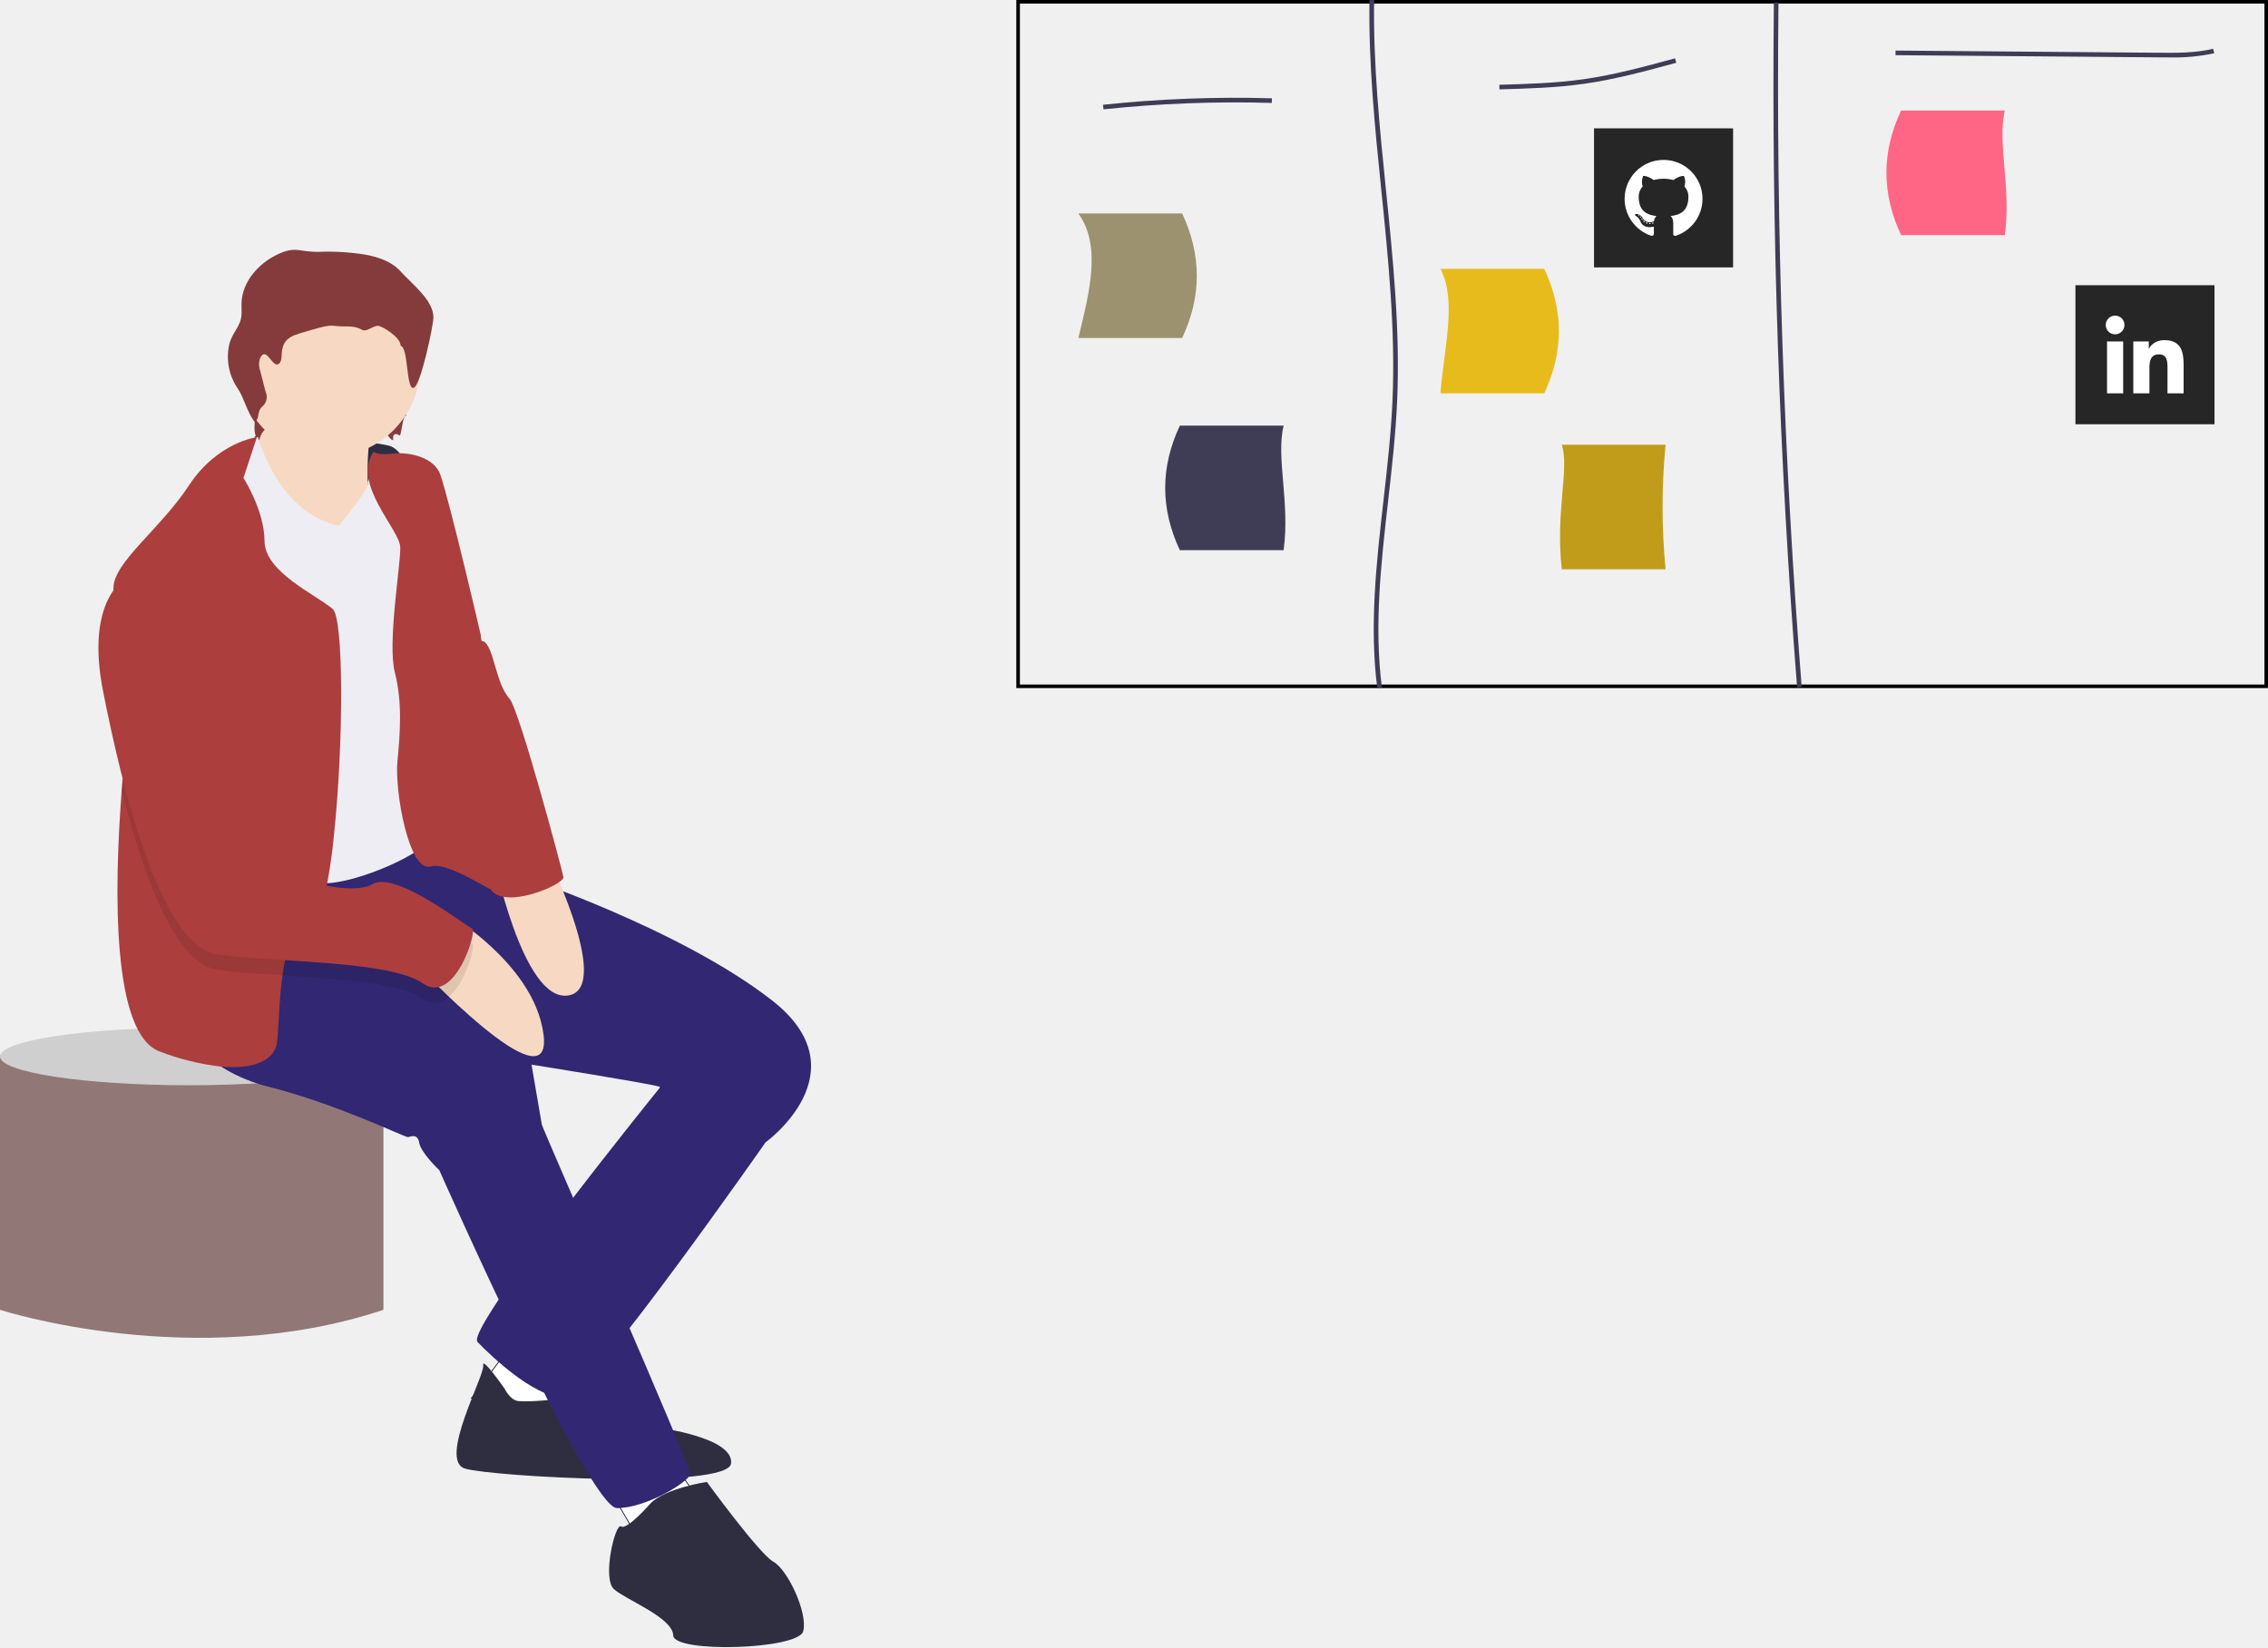
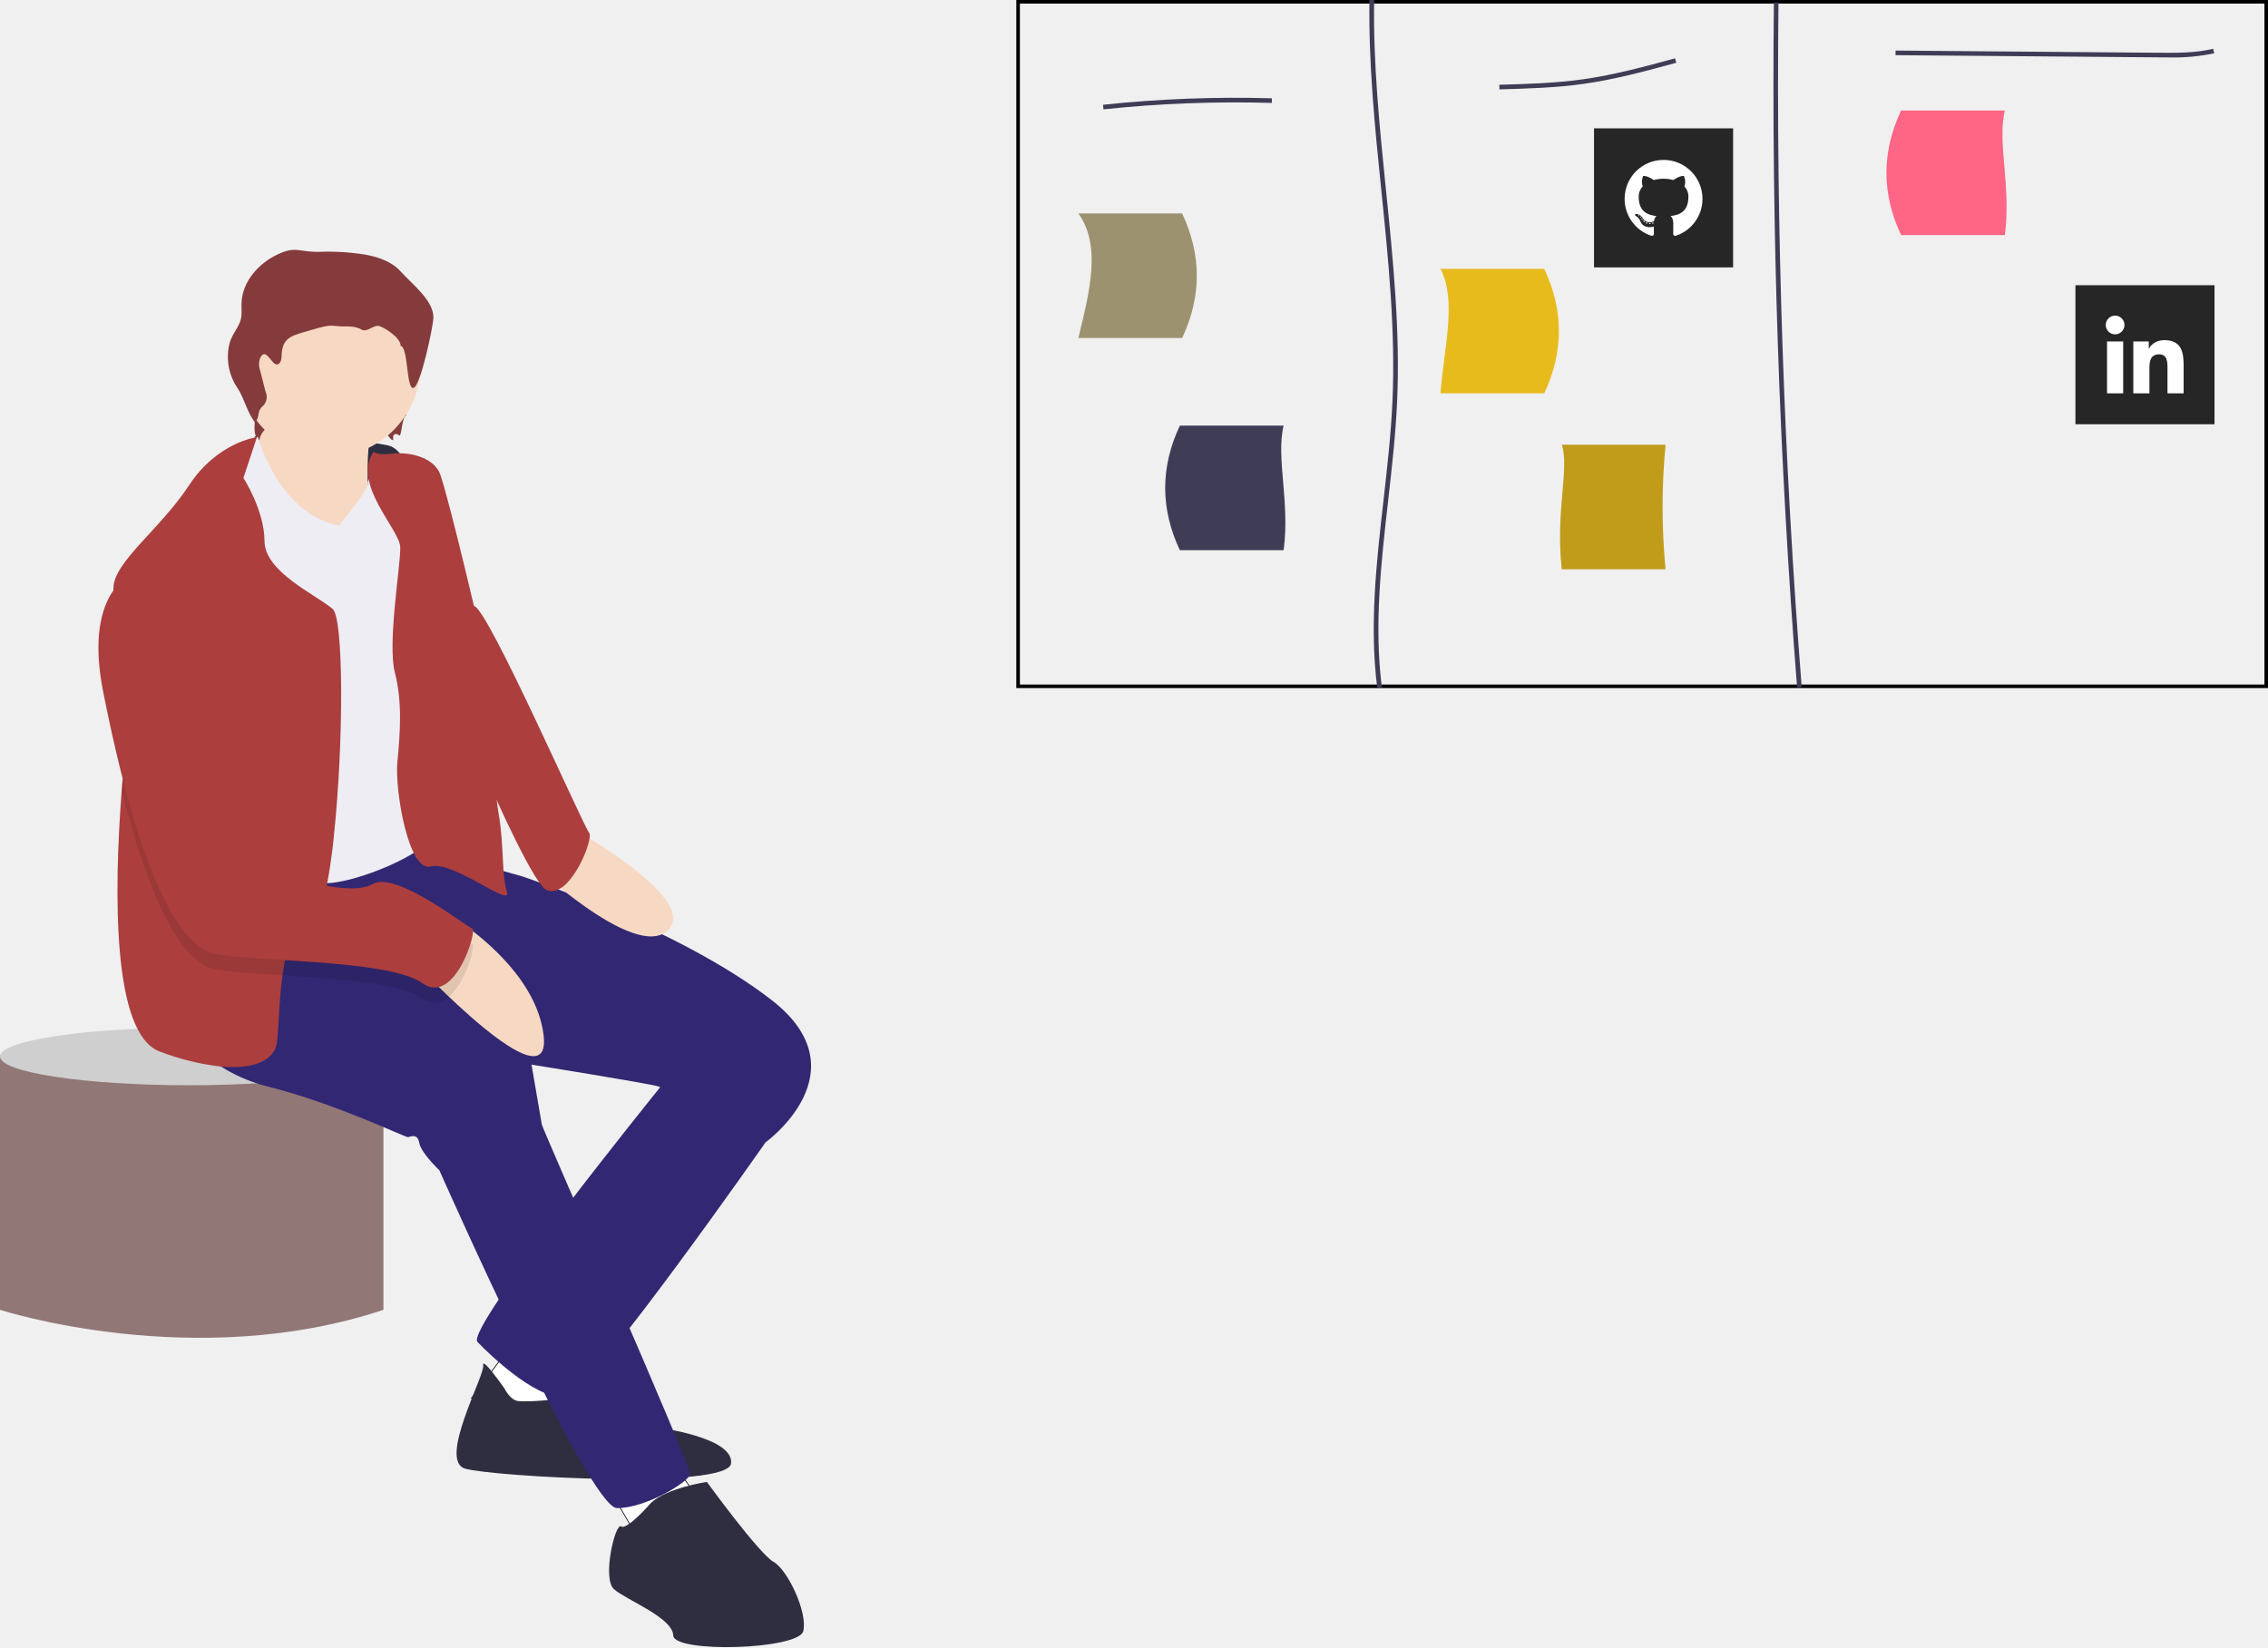
<svg xmlns="http://www.w3.org/2000/svg" width="636" height="462" viewBox="0 0 636 462" fill="none">
  <g id="about-main">
-     <path id="Vector" d="M8.448 295.942H0V367.388C0 367.388 54.529 385.058 107.523 367.388V295.942H8.448Z" fill="#927777" />
-     <path id="Vector_2" d="M52.993 304.393C82.261 304.393 105.986 300.781 105.986 296.326C105.986 291.871 82.261 288.26 52.993 288.26C23.726 288.26 0 291.871 0 296.326C0 300.781 23.726 304.393 52.993 304.393Z" fill="#E6E6E6" />
-     <path id="Vector_3" opacity="0.1" d="M52.993 304.393C82.261 304.393 105.986 300.781 105.986 296.326C105.986 291.871 82.261 288.26 52.993 288.26C23.726 288.26 0 291.871 0 296.326C0 300.781 23.726 304.393 52.993 304.393Z" fill="black" />
-     <path id="Vector_4" d="M71.64 122.323C71.64 122.323 104.162 123.207 109.534 125.162C114.905 127.117 117.307 141.095 117.307 141.095L92.055 149.034L73.168 147.964L58.954 148.969L66.891 128.176L71.64 122.323Z" fill="#2F2E41" />
-     <path id="Vector_5" d="M73.043 111.648C73.043 111.648 75.182 119.915 70.433 125.768C65.684 131.622 90.849 152.48 90.849 152.48L104.124 150.197C104.124 150.197 101.198 124.796 105.129 118.364C109.059 111.932 73.043 111.648 73.043 111.648Z" fill="#F7D9C3" />
-     <path id="Vector_6" d="M179.389 358.913L151.996 403.744L132.188 392.176L161.37 353.466L179.389 358.913Z" fill="white" stroke="black" stroke-width="0.2" />
-     <path id="Vector_7" d="M141.5 389.5C141.5 389.5 135.02 380.204 135.5 383C135.98 385.796 122.805 409.624 130.392 411.918C137.98 414.211 204.105 417.85 205 410.5C205.895 403.151 184.531 400.451 184.531 400.451C184.531 400.451 172.468 388.853 169.793 390.033C167.783 390.919 152.814 393.426 145.5 393C143.082 392.859 141.5 389.5 141.5 389.5Z" fill="#2F2E41" />
-     <path id="Vector_8" d="M195.674 420.066L178.192 430.193L154.919 390.533L172.183 387.565L195.674 420.066Z" fill="white" stroke="black" stroke-width="0.2" />
-     <path id="Vector_9" d="M191.693 295.603L184.749 305.432C184.749 305.432 130.383 372.683 133.899 376.396C137.414 380.109 152.054 394.141 159.5 391.422C166.946 388.703 214.663 320.436 214.663 320.436L207.763 292.84L191.693 295.603Z" fill="#322772" />
-     <path id="Vector_10" d="M49.101 286.299C49.101 286.299 56.514 300.136 75.303 304.82C94.092 309.505 113.721 319.082 114.42 318.962C115.119 318.842 117.095 317.783 117.575 320.579C118.055 323.374 123.208 328.245 123.208 328.245C123.208 328.245 165.074 422.924 173 423C180.926 423.076 193.162 415.717 193.5 413.5C193.838 411.283 152.172 316.789 151.932 315.391L149.05 298.617C149.05 298.617 181.594 303.815 184.629 304.733C187.664 305.65 214.663 320.436 214.663 320.436C214.663 320.436 242.186 300.594 216.442 280.555C190.699 260.516 146.451 245.817 146.451 245.817L130.577 241.35L116.743 240.524L114.706 232.711L81.941 234.602L47.748 249.115L49.101 286.299Z" fill="#322772" />
-     <path id="Vector_11" d="M84.097 99.144C83.465 98.972 82.794 98.954 82.151 99.091C81.341 99.331 80.808 100.01 80.19 100.542C78.57 101.936 76.256 102.372 74.145 103.032C72.034 103.693 69.813 104.862 69.284 106.829C69.156 107.62 69.08 108.418 69.054 109.218C68.739 111.538 69.89 111.025 70.239 113.342C70.467 114.855 71.495 114.433 71.739 115.945C72.011 117.63 71.116 113.898 71.64 115.534C71.64 118.108 70.531 122.195 72.739 123.447C73.425 119.498 77.465 118.945 77.465 118.945C77.465 118.945 79.762 115.013 80.23 114.441C81.65 112.983 80.434 114.72 82.277 113.724C82.978 113.345 85.026 114.76 85.761 114.441C87.89 113.519 86.859 114.422 89.218 114.441C90.26 114.45 92.837 112.837 93.716 113.342C94.104 113.599 99.067 107.303 99.265 107.7C100.106 109.13 101.557 108.717 102.538 110.072C103.519 111.428 108.547 123.826 110.286 123.447C110.144 122.791 110.069 120.899 112.143 122.186C112.624 121.445 112.895 116.632 113.89 116.598C113.096 114.226 113.89 116.994 113.89 116.598C114.16 114.601 104.113 106.586 102.538 105.168C101.999 104.756 101.361 104.465 100.675 104.32C95.101 102.716 89.952 100.029 84.097 99.144Z" fill="#853B3B" />
-     <path id="Vector_12" d="M92.344 128.103C106.44 128.103 117.867 116.673 117.867 102.573C117.867 88.473 106.44 77.043 92.344 77.043C78.249 77.043 66.822 88.473 66.822 102.573C66.822 116.673 78.249 128.103 92.344 128.103Z" fill="#F7D9C3" />
-     <path id="Vector_13" d="M69.254 123.093L72.324 122.565C72.324 122.565 77.868 143.918 95.019 147.445C95.019 147.445 103.482 137.304 103.121 135.593C102.76 133.882 109.823 124.752 113.579 129.863C117.334 134.974 112.662 225.002 115.817 226.619C118.972 228.235 125.741 229.949 120.293 235.923C114.845 241.896 93.207 249.934 88.415 247.16C83.622 244.386 73.829 220.886 69.593 212.979C65.357 205.073 58.577 178.176 58.577 178.176C58.577 178.176 49.92 148.723 55.247 142.051C60.575 135.378 69.254 123.093 69.254 123.093Z" fill="#EEEDF4" />
-     <path id="Vector_14" d="M93.681 233.927C93.11 240.198 92.133 246.426 90.757 252.571C89.505 257.57 88.048 260.589 86.385 260.46C82.141 260.143 80.212 266.369 79.218 273.547C78.154 281.162 78.154 289.849 77.571 292.919C76.8 296.976 71.862 300.072 61.994 299.163C56.117 298.494 50.349 297.079 44.83 294.952C31.507 290.107 31.901 250.813 34.13 221.655C35.494 203.783 37.543 189.71 37.543 189.71C37.543 189.71 33.496 177.636 32.202 169.36C31.944 167.85 31.815 166.321 31.816 164.789C32.013 157.56 45.02 148.317 52.993 136.148C60.975 123.979 72.05 122.614 72.05 122.614L68.261 134.054C68.261 134.054 74.133 143.118 74.176 151.745C74.219 160.373 88.237 166.599 93.269 170.775C96.433 173.399 96.356 208.431 93.681 233.927Z" fill="#AC3E3E" />
-     <path id="Vector_15" d="M104.763 126.702C104.763 126.702 105.683 127.789 109.894 127.259C114.945 126.622 121.889 128.37 123.503 133.194C126.461 142.039 134.802 178.022 134.802 178.022C134.802 178.022 138.274 219.16 139.835 228.246C141.396 237.332 140.621 245.38 142.161 250.152C143.7 254.924 126.964 241.252 120.795 243.032C114.627 244.812 110.664 221.748 111.439 213.7C112.214 205.651 112.869 196.904 110.729 188.637C108.59 180.37 112.383 158.491 112.241 153.479C112.099 148.466 98.64 135.833 104.763 126.702Z" fill="#AC3E3E" />
-     <path id="Vector_16" d="M122.822 254.556C122.822 254.556 149.845 269.303 152.431 290.293C155.018 311.283 116.287 269.97 116.287 269.97L122.822 254.556Z" fill="#F7D9C3" />
-     <path id="Vector_17" d="M138.248 239.672C138.248 239.672 146.528 281.422 159.428 279.204C172.327 276.986 152.222 237.269 152.222 237.269L138.248 239.672Z" fill="#F7D9C3" />
-     <path id="Vector_18" d="M182.424 421.68C182.424 421.68 175.819 429.292 174.182 428.134C172.544 426.977 168.778 442.735 172.173 445.749C175.568 448.763 188.647 453.71 188.789 458.723C188.931 463.735 224.009 462.741 225.264 457.488C226.52 452.236 220.864 440.256 216.89 438.061C212.917 435.866 198.223 415.663 198.223 415.663C198.223 415.663 186.715 417.345 182.424 421.68Z" fill="#2F2E41" />
-     <path id="Vector_19" opacity="0.1" d="M118.517 280.09C112.25 275.665 94.752 274.567 79.217 273.547C72.402 273.11 65.963 272.681 61.016 271.986C56.25 271.326 51.963 266.969 48.156 260.477C42.387 250.641 37.723 235.891 34.13 221.655C35.494 203.783 37.543 189.71 37.543 189.71C37.543 189.71 33.496 177.636 32.202 169.36C33.114 168.09 34.29 167.031 35.648 166.256C52.126 159.181 67.858 228.807 69.855 239.733C69.89 239.913 69.915 240.084 69.941 240.23C70.91 245.856 81.378 250.667 90.757 252.571C96.535 253.745 101.911 253.823 104.389 252.296C110.896 248.3 130.906 264.294 132.423 264.748C133.941 265.211 127.519 286.462 118.517 280.09Z" fill="black" />
-     <path id="Vector_20" d="M35.651 161.97C35.651 161.97 23.674 167.626 28.937 194.065C34.199 220.503 44.8 265.452 61.012 267.702C77.224 269.951 109.507 269.438 118.514 275.805C127.521 282.171 133.94 260.92 132.422 260.461C130.905 260.003 110.893 244.015 104.387 248.012C97.88 252.009 71.504 245.031 69.942 235.945C68.381 226.859 52.398 154.773 35.651 161.97Z" fill="#AC3E3E" />
-     <path id="Vector_21" d="M121.952 149.291L135.115 179.841C135.115 179.841 136.44 179.18 137.979 183.952C139.518 188.724 140.239 192.918 142.936 196.052C145.632 199.186 157.631 243.895 157.991 245.991C158.351 248.088 141.419 255.317 137.636 249.491C133.853 243.665 121.952 149.291 121.952 149.291Z" fill="#AC3E3E" />
-     <path id="Vector_22" d="M77.824 102.218C78.802 101.956 78.946 100.657 78.978 99.645C79.154 94.225 82.313 94.078 87.5 92.5C89.49 91.954 91.962 91.094 94 91.418C96.909 91.805 98.941 91.063 101.5 92.5C102.851 93.26 104.67 91.186 106.203 91.418C107.215 91.571 112.345 94.5 112.345 97C114.56 97.394 113.874 109.52 116 108.782C118.034 108.076 121.489 91.324 121.538 89.171C121.65 84.266 115.623 79.782 112.345 76.133C109.857 73.365 106.11 72.086 102.448 71.422C98.17 70.734 93.835 70.47 89.505 70.634C83.644 70.739 82.997 68.886 77.712 71.423C72.427 73.96 67.988 79.008 67.735 84.866C67.682 86.087 67.808 87.312 67.705 88.529C67.455 91.498 65.111 93.412 64.371 96.298C63.843 98.416 63.764 100.621 64.139 102.771C64.515 104.922 65.337 106.969 66.552 108.782C68.514 111.669 69.139 115.368 71.5 118.5C72.918 117.031 72.014 115.6 73.432 114.131C74.067 113.645 74.517 112.957 74.706 112.18C74.895 111.404 74.812 110.585 74.471 109.863L72.965 103.989C72.578 102.941 72.533 101.797 72.835 100.721C74.448 96.732 76.193 102.653 77.824 102.218Z" fill="#853B3B" />
-     <rect id="Rectangle 1" x="285.5" y="0.5" width="350" height="192" stroke="black" />
-     <path id="Vector_23" d="M386.222 193C383.968 175.552 385.989 157.747 387.943 140.529C388.987 131.328 390.067 121.813 390.482 112.462C391.358 92.748 389.322 72.736 387.353 53.383C385.575 35.915 383.737 17.852 384.031 0L385.34 0.026C385.047 17.787 386.88 35.804 388.653 53.228C390.628 72.635 392.67 92.704 391.789 112.53C391.371 121.934 390.288 131.475 389.241 140.703C387.298 157.83 385.287 175.54 387.517 192.803L386.222 193Z" fill="#3F3D56" />
-     <path id="Vector_24" d="M503.948 192.788C498.937 129.151 496.745 64.519 497.435 0.69L498.728 0.704C498.039 64.495 500.229 129.087 505.237 192.687L503.948 192.788Z" fill="#3F3D56" />
-     <path id="Vector_25" d="M309.449 30.67L309.312 29.383C325.043 27.721 340.867 27.117 356.679 27.575L356.641 28.868C340.888 28.411 325.122 29.013 309.449 30.67Z" fill="#3F3D56" />
-     <path id="Vector_26" d="M420.48 25.069L420.444 23.776C428.184 23.558 436.187 23.332 443.967 22.233C452.694 21 461.353 18.642 469.727 16.36L470.067 17.609C461.654 19.9 452.955 22.27 444.147 23.514C436.296 24.623 428.256 24.85 420.48 25.069Z" fill="#3F3D56" />
-     <path id="Vector_27" d="M608.158 16.104C607.201 16.104 606.248 16.096 605.301 16.088L531.551 15.477L531.561 14.184L605.311 14.794C610.385 14.837 615.627 14.88 620.62 13.685L620.921 14.944C616.727 15.829 612.443 16.219 608.158 16.104Z" fill="#3F3D56" />
-     <path id="brown-paper" d="M331.504 94.805H302.401C305.675 81.37 308.819 68.828 302.401 59.871H331.504C336.982 71.528 336.982 83.172 331.504 94.805Z" fill="#9C926F" />
-     <path id="orange-paper" d="M467.063 159.681H437.96C436.14 143.487 440.156 131.417 437.96 124.748H467.063C465.945 136.365 465.945 148.064 467.063 159.681Z" fill="#C19C1A" />
-     <path id="Vector_28" d="M433.041 110.331H403.938C405.029 96.898 408.548 84.356 403.938 75.397H433.041C438.52 87.042 438.52 98.686 433.041 110.331Z" fill="#E8BB1D" />
-     <path id="pink-paper" d="M533.11 65.933H562.212C564.033 52.499 560.017 39.956 562.212 31H533.11C527.63 42.645 527.63 54.289 533.11 65.933Z" fill="#FF6584" />
-     <path id="Vector_29" d="M330.857 154.321H359.96C361.78 140.886 357.765 128.344 359.96 119.388H330.857C325.378 131.032 325.378 142.677 330.857 154.321Z" fill="#3F3D56" />
-     <g id="svg-github">
-       <g id="Group">
-         <path id="github back" d="M486 36H447V75H486V36Z" fill="#262626" />
-         <g id="github github">
-           <path id="Vector_30" fill-rule="evenodd" clip-rule="evenodd" d="M466.5 44.85C460.47 44.85 455.58 49.738 455.58 55.77C455.58 60.594 458.709 64.688 463.048 66.132C463.594 66.233 463.794 65.894 463.794 65.606C463.794 65.346 463.784 64.486 463.779 63.573C460.741 64.234 460.1 62.285 460.1 62.285C459.603 61.022 458.888 60.687 458.888 60.687C457.897 60.009 458.963 60.023 458.963 60.023C460.059 60.1 460.636 61.149 460.636 61.149C461.61 62.818 463.191 62.335 463.814 62.056C463.912 61.35 464.195 60.869 464.507 60.596C462.082 60.32 459.532 59.384 459.532 55.199C459.532 54.007 459.959 53.033 460.657 52.268C460.544 51.993 460.17 50.882 460.763 49.378C460.763 49.378 461.68 49.085 463.767 50.498C464.638 50.256 465.572 50.134 466.5 50.13C467.428 50.134 468.363 50.256 469.236 50.498C471.32 49.085 472.236 49.378 472.236 49.378C472.83 50.882 472.456 51.993 472.343 52.268C473.043 53.033 473.467 54.007 473.467 55.199C473.467 59.394 470.912 60.317 468.48 60.587C468.872 60.926 469.221 61.591 469.221 62.61C469.221 64.07 469.209 65.246 469.209 65.606C469.209 65.897 469.405 66.237 469.959 66.13C474.295 64.685 477.42 60.593 477.42 55.77C477.42 49.738 472.531 44.85 466.5 44.85Z" fill="white" />
-           <path id="Vector_31" d="M459.716 60.528C459.692 60.583 459.607 60.599 459.529 60.562C459.45 60.526 459.405 60.452 459.431 60.398C459.454 60.342 459.54 60.326 459.619 60.364C459.698 60.399 459.744 60.474 459.716 60.528Z" fill="white" />
-           <path id="Vector_32" d="M460.158 61.022C460.106 61.07 460.005 61.047 459.936 60.971C459.864 60.895 459.851 60.793 459.903 60.744C459.957 60.696 460.056 60.719 460.127 60.795C460.199 60.872 460.213 60.973 460.158 61.022Z" fill="white" />
-           <path id="Vector_33" d="M460.589 61.651C460.522 61.697 460.413 61.654 460.345 61.556C460.278 61.459 460.278 61.343 460.346 61.296C460.414 61.249 460.522 61.291 460.591 61.388C460.657 61.487 460.657 61.603 460.589 61.651Z" fill="white" />
-           <path id="Vector_34" d="M461.179 62.258C461.119 62.324 460.992 62.306 460.898 62.216C460.803 62.128 460.776 62.003 460.836 61.937C460.897 61.871 461.025 61.89 461.119 61.979C461.214 62.067 461.243 62.193 461.179 62.258Z" fill="white" />
-           <path id="Vector_35" d="M461.992 62.611C461.966 62.696 461.843 62.735 461.72 62.699C461.596 62.661 461.516 62.561 461.54 62.475C461.566 62.389 461.689 62.348 461.814 62.387C461.937 62.425 462.018 62.524 461.992 62.611Z" fill="white" />
-           <path id="Vector_36" d="M462.886 62.676C462.889 62.766 462.785 62.841 462.655 62.843C462.524 62.846 462.418 62.773 462.417 62.684C462.417 62.593 462.519 62.519 462.65 62.517C462.78 62.515 462.886 62.587 462.886 62.676Z" fill="white" />
-           <path id="Vector_37" d="M463.718 62.535C463.733 62.623 463.643 62.713 463.514 62.737C463.387 62.76 463.27 62.706 463.254 62.619C463.238 62.529 463.33 62.438 463.457 62.415C463.586 62.393 463.702 62.446 463.718 62.535Z" fill="white" />
+     <g id="man">
+       <path id="Vector" d="M8.448 295.942H0V367.388C0 367.388 54.529 385.058 107.523 367.388V295.942H8.448Z" fill="#927777" />
+       <path id="Vector_2" d="M52.993 304.393C82.261 304.393 105.986 300.781 105.986 296.326C105.986 291.871 82.261 288.26 52.993 288.26C23.726 288.26 0 291.871 0 296.326C0 300.781 23.726 304.393 52.993 304.393Z" fill="#E6E6E6" />
+       <path id="Vector_3" opacity="0.1" d="M52.993 304.393C82.261 304.393 105.986 300.781 105.986 296.326C105.986 291.871 82.261 288.26 52.993 288.26C23.726 288.26 0 291.871 0 296.326C0 300.781 23.726 304.393 52.993 304.393Z" fill="black" />
+       <path id="Vector_4" d="M71.64 122.323C71.64 122.323 104.162 123.207 109.534 125.162C114.905 127.117 117.307 141.095 117.307 141.095L92.055 149.034L73.168 147.964L58.954 148.969L66.891 128.176L71.64 122.323Z" fill="#2F2E41" />
+       <path id="Vector_5" d="M73.043 111.648C73.043 111.648 75.182 119.915 70.433 125.768C65.684 131.622 90.849 152.48 90.849 152.48L104.124 150.197C104.124 150.197 101.198 124.796 105.129 118.364C109.059 111.932 73.043 111.648 73.043 111.648Z" fill="#F7D9C3" />
+       <path id="Vector_6" d="M179.389 358.913L151.996 403.744L132.188 392.176L161.37 353.466L179.389 358.913Z" fill="white" stroke="black" stroke-width="0.2" />
+       <path id="Vector_7" d="M141.5 389.5C141.5 389.5 135.02 380.204 135.5 383C135.98 385.796 122.805 409.624 130.392 411.918C137.98 414.211 204.105 417.85 205 410.5C205.895 403.151 184.531 400.451 184.531 400.451C184.531 400.451 172.468 388.853 169.793 390.033C167.783 390.919 152.814 393.426 145.5 393C143.082 392.859 141.5 389.5 141.5 389.5Z" fill="#2F2E41" />
+       <path id="Vector_8" d="M195.674 420.066L178.192 430.193L154.919 390.533L172.183 387.565L195.674 420.066Z" fill="white" stroke="black" stroke-width="0.2" />
+       <path id="Vector_9" d="M191.693 295.603L184.749 305.432C184.749 305.432 130.383 372.683 133.899 376.396C137.414 380.109 152.054 394.141 159.5 391.422C166.946 388.703 214.663 320.436 214.663 320.436L207.763 292.84L191.693 295.603Z" fill="#322772" />
+       <path id="Vector_10" d="M49.101 286.299C49.101 286.299 56.514 300.136 75.303 304.82C94.092 309.505 113.721 319.082 114.42 318.962C115.119 318.842 117.095 317.783 117.575 320.579C118.055 323.374 123.208 328.245 123.208 328.245C123.208 328.245 165.074 422.924 173 423C180.926 423.076 193.162 415.717 193.5 413.5C193.838 411.283 152.172 316.789 151.932 315.391L149.05 298.617C149.05 298.617 181.594 303.815 184.629 304.733C187.664 305.65 214.663 320.436 214.663 320.436C214.663 320.436 242.186 300.594 216.442 280.555C190.699 260.516 146.451 245.817 146.451 245.817L130.577 241.35L116.743 240.524L114.706 232.711L81.941 234.602L47.748 249.115L49.101 286.299Z" fill="#322772" />
+       <path id="Vector_11" d="M84.097 99.144C83.465 98.972 82.794 98.954 82.151 99.091C81.341 99.331 80.808 100.01 80.19 100.542C78.57 101.936 76.256 102.372 74.145 103.032C72.034 103.693 69.813 104.862 69.284 106.829C69.156 107.62 69.08 108.418 69.054 109.218C68.739 111.538 69.89 111.025 70.239 113.342C70.467 114.855 71.495 114.433 71.739 115.945C72.011 117.63 71.116 113.898 71.64 115.534C71.64 118.108 70.531 122.195 72.739 123.447C73.425 119.498 77.465 118.945 77.465 118.945C77.465 118.945 79.762 115.013 80.23 114.441C81.65 112.983 80.434 114.72 82.277 113.724C82.978 113.345 85.026 114.76 85.761 114.441C87.89 113.519 86.859 114.422 89.218 114.441C90.26 114.45 92.837 112.837 93.716 113.342C94.104 113.599 99.067 107.303 99.265 107.7C100.106 109.13 101.557 108.717 102.538 110.072C103.519 111.428 108.547 123.826 110.286 123.447C110.144 122.791 110.069 120.899 112.143 122.186C112.624 121.445 112.895 116.632 113.89 116.598C113.096 114.226 113.89 116.994 113.89 116.598C114.16 114.601 104.113 106.586 102.538 105.168C101.999 104.756 101.361 104.465 100.675 104.32C95.101 102.716 89.952 100.029 84.097 99.144Z" fill="#853B3B" />
+       <path id="Vector_12" d="M92.344 128.103C106.44 128.103 117.867 116.673 117.867 102.573C117.867 88.473 106.44 77.043 92.344 77.043C78.249 77.043 66.822 88.473 66.822 102.573C66.822 116.673 78.249 128.103 92.344 128.103Z" fill="#F7D9C3" />
+       <path id="Vector_13" d="M69.254 123.093L72.324 122.565C72.324 122.565 77.868 143.918 95.019 147.445C95.019 147.445 103.482 137.304 103.121 135.593C102.76 133.882 109.823 124.752 113.579 129.863C117.334 134.974 112.662 225.002 115.817 226.619C118.972 228.235 125.741 229.949 120.293 235.923C114.845 241.896 93.207 249.934 88.415 247.16C83.622 244.386 73.829 220.886 69.593 212.979C65.357 205.073 58.577 178.176 58.577 178.176C58.577 178.176 49.92 148.723 55.247 142.051C60.575 135.378 69.254 123.093 69.254 123.093Z" fill="#EEEDF4" />
+       <path id="Vector_14" d="M93.681 233.927C93.11 240.198 92.133 246.426 90.757 252.571C89.505 257.57 88.048 260.589 86.385 260.46C82.141 260.143 80.212 266.369 79.218 273.547C78.154 281.162 78.154 289.849 77.571 292.919C76.8 296.976 71.862 300.072 61.994 299.163C56.117 298.494 50.349 297.079 44.83 294.952C31.507 290.107 31.901 250.813 34.13 221.655C35.494 203.783 37.543 189.71 37.543 189.71C37.543 189.71 33.496 177.636 32.202 169.36C31.944 167.85 31.815 166.321 31.816 164.789C32.013 157.56 45.02 148.317 52.993 136.148C60.975 123.979 72.05 122.614 72.05 122.614L68.261 134.054C68.261 134.054 74.133 143.118 74.176 151.745C74.219 160.373 88.237 166.599 93.269 170.775C96.433 173.399 96.356 208.431 93.681 233.927Z" fill="#AC3E3E" />
+       <path id="Vector_15" d="M104.763 126.702C104.763 126.702 105.683 127.789 109.894 127.259C114.945 126.622 121.889 128.37 123.503 133.194C126.461 142.039 134.802 178.022 134.802 178.022C134.802 178.022 138.274 219.16 139.835 228.246C141.396 237.332 140.621 245.38 142.161 250.152C143.7 254.924 126.964 241.252 120.795 243.032C114.627 244.812 110.664 221.748 111.439 213.7C112.214 205.651 112.869 196.904 110.729 188.637C108.59 180.37 112.383 158.491 112.241 153.479C112.099 148.466 98.64 135.833 104.763 126.702Z" fill="#AC3E3E" />
+       <path id="Vector_16" d="M122.822 254.556C122.822 254.556 149.845 269.303 152.431 290.293C155.018 311.283 116.287 269.97 116.287 269.97L122.822 254.556Z" fill="#F7D9C3" />
+       <path id="Vector_17" d="M147.374 240.55C147.374 240.55 178.038 270.068 187.353 260.874C196.668 251.679 157.465 230.589 157.465 230.589L147.374 240.55Z" fill="#F7D9C3" />
+       <path id="Vector_18" d="M182.424 421.68C182.424 421.68 175.819 429.292 174.182 428.134C172.544 426.977 168.778 442.735 172.173 445.749C175.568 448.763 188.647 453.71 188.789 458.723C188.931 463.735 224.009 462.741 225.264 457.488C226.52 452.236 220.864 440.256 216.89 438.061C212.917 435.866 198.223 415.663 198.223 415.663C198.223 415.663 186.715 417.345 182.424 421.68Z" fill="#2F2E41" />
+       <path id="Vector_19" opacity="0.1" d="M118.517 280.09C112.25 275.665 94.752 274.567 79.217 273.547C72.402 273.11 65.963 272.681 61.016 271.986C56.25 271.326 51.963 266.969 48.156 260.477C42.387 250.641 37.723 235.891 34.13 221.655C35.494 203.783 37.543 189.71 37.543 189.71C37.543 189.71 33.496 177.636 32.202 169.36C33.114 168.09 34.29 167.031 35.648 166.256C52.126 159.181 67.858 228.807 69.855 239.733C69.89 239.913 69.915 240.084 69.941 240.23C70.91 245.856 81.378 250.667 90.757 252.571C96.535 253.745 101.911 253.823 104.389 252.296C110.896 248.3 130.906 264.294 132.423 264.748C133.941 265.211 127.519 286.462 118.517 280.09Z" fill="black" />
+       <path id="Vector_20" d="M35.651 161.97C35.651 161.97 23.674 167.626 28.937 194.065C34.199 220.503 44.8 265.452 61.012 267.702C77.224 269.951 109.507 269.438 118.514 275.805C127.521 282.171 133.94 260.92 132.422 260.461C130.905 260.003 110.893 244.015 104.387 248.012C97.88 252.009 71.504 245.031 69.942 235.945C68.381 226.859 52.398 154.773 35.651 161.97Z" fill="#AC3E3E" />
+       <path id="Vector_21" d="M116.166 170L120 164.5C120 164.5 118.134 176.252 122.126 179.287C126.117 182.322 128.996 168.97 133 170C137.004 171.03 163.697 232.017 165.191 233.532C166.685 235.046 159.79 252.306 153.355 249.689C146.92 247.073 116.166 170 116.166 170Z" fill="#AC3E3E" />
+       <path id="Vector_22" d="M77.824 102.218C78.802 101.956 78.946 100.657 78.978 99.645C79.154 94.225 82.313 94.078 87.5 92.5C89.49 91.954 91.962 91.094 94 91.418C96.909 91.805 98.941 91.063 101.5 92.5C102.851 93.26 104.67 91.186 106.203 91.418C107.215 91.571 112.345 94.5 112.345 97C114.56 97.394 113.874 109.52 116 108.782C118.034 108.076 121.489 91.324 121.538 89.171C121.65 84.266 115.623 79.782 112.345 76.133C109.857 73.365 106.11 72.086 102.448 71.422C98.17 70.734 93.835 70.47 89.505 70.634C83.644 70.739 82.997 68.886 77.712 71.423C72.427 73.96 67.988 79.008 67.735 84.866C67.682 86.087 67.808 87.312 67.705 88.529C67.455 91.498 65.111 93.412 64.371 96.298C63.843 98.416 63.764 100.621 64.139 102.771C64.515 104.922 65.337 106.969 66.552 108.782C68.514 111.669 69.139 115.368 71.5 118.5C72.918 117.031 72.014 115.6 73.432 114.131C74.067 113.645 74.517 112.957 74.706 112.18C74.895 111.404 74.812 110.585 74.471 109.863L72.965 103.989C72.578 102.941 72.533 101.797 72.835 100.721C74.448 96.732 76.193 102.653 77.824 102.218Z" fill="#853B3B" />
+     </g>
+     <g id="can-ban">
+       <rect id="Rectangle 1" x="285.5" y="0.5" width="350" height="192" stroke="black" />
+       <path id="Vector_23" d="M386.222 193C383.968 175.552 385.989 157.747 387.943 140.529C388.987 131.328 390.067 121.813 390.482 112.462C391.358 92.748 389.322 72.736 387.353 53.383C385.575 35.915 383.737 17.852 384.031 0L385.34 0.026C385.047 17.787 386.88 35.804 388.653 53.228C390.628 72.635 392.67 92.704 391.789 112.53C391.371 121.934 390.288 131.475 389.241 140.703C387.298 157.83 385.287 175.54 387.517 192.803L386.222 193Z" fill="#3F3D56" />
+       <path id="Vector_24" d="M503.948 192.788C498.937 129.151 496.745 64.519 497.435 0.69L498.728 0.704C498.039 64.495 500.229 129.087 505.237 192.687L503.948 192.788Z" fill="#3F3D56" />
+       <path id="Vector_25" d="M309.449 30.67L309.312 29.383C325.043 27.721 340.867 27.117 356.679 27.575L356.641 28.868C340.888 28.411 325.122 29.013 309.449 30.67Z" fill="#3F3D56" />
+       <path id="Vector_26" d="M420.48 25.069L420.444 23.776C428.184 23.558 436.187 23.332 443.967 22.233C452.694 21 461.353 18.642 469.727 16.36L470.067 17.609C461.654 19.9 452.955 22.27 444.147 23.514C436.296 24.623 428.256 24.85 420.48 25.069Z" fill="#3F3D56" />
+       <path id="Vector_27" d="M608.158 16.104C607.201 16.104 606.248 16.096 605.301 16.088L531.551 15.477L531.561 14.184L605.311 14.794C610.385 14.837 615.627 14.88 620.62 13.685L620.921 14.944C616.727 15.829 612.443 16.219 608.158 16.104Z" fill="#3F3D56" />
+       <path id="brown-paper" d="M331.504 94.805H302.401C305.675 81.37 308.819 68.828 302.401 59.871H331.504C336.982 71.528 336.982 83.172 331.504 94.805Z" fill="#9C926F" />
+       <path id="orange-paper" d="M467.063 159.681H437.96C436.14 143.487 440.156 131.417 437.96 124.748H467.063C465.945 136.365 465.945 148.064 467.063 159.681Z" fill="#C19C1A" />
+       <path id="Vector_28" d="M433.041 110.331H403.938C405.029 96.898 408.548 84.356 403.938 75.397H433.041C438.52 87.042 438.52 98.686 433.041 110.331Z" fill="#E8BB1D" />
+       <path id="pink-paper" d="M533.11 65.933H562.212C564.033 52.499 560.017 39.956 562.212 31H533.11C527.63 42.645 527.63 54.289 533.11 65.933Z" fill="#FF6584" />
+       <path id="Vector_29" d="M330.857 154.321H359.96C361.78 140.886 357.765 128.344 359.96 119.388H330.857C325.378 131.032 325.378 142.677 330.857 154.321Z" fill="#3F3D56" />
+       <g id="svg-github">
+         <g id="Group">
+           <path id="github back" d="M486 36H447V75H486V36Z" fill="#262626" />
+           <g id="github github">
+             <path id="Vector_30" fill-rule="evenodd" clip-rule="evenodd" d="M466.5 44.85C460.47 44.85 455.58 49.738 455.58 55.77C455.58 60.594 458.709 64.688 463.048 66.132C463.594 66.233 463.794 65.894 463.794 65.606C463.794 65.346 463.784 64.486 463.779 63.573C460.741 64.234 460.1 62.285 460.1 62.285C459.603 61.022 458.888 60.687 458.888 60.687C457.897 60.009 458.963 60.023 458.963 60.023C460.059 60.1 460.636 61.149 460.636 61.149C461.61 62.818 463.191 62.335 463.814 62.056C463.912 61.35 464.195 60.869 464.507 60.596C462.082 60.32 459.532 59.384 459.532 55.199C459.532 54.007 459.959 53.033 460.657 52.268C460.544 51.993 460.17 50.882 460.763 49.378C460.763 49.378 461.68 49.085 463.767 50.498C464.638 50.256 465.572 50.134 466.5 50.13C467.428 50.134 468.363 50.256 469.236 50.498C471.32 49.085 472.236 49.378 472.236 49.378C472.83 50.882 472.456 51.993 472.343 52.268C473.043 53.033 473.467 54.007 473.467 55.199C473.467 59.394 470.912 60.317 468.48 60.587C468.872 60.926 469.221 61.591 469.221 62.61C469.221 64.07 469.209 65.246 469.209 65.606C469.209 65.897 469.405 66.237 469.959 66.13C474.295 64.685 477.42 60.593 477.42 55.77C477.42 49.738 472.531 44.85 466.5 44.85Z" fill="white" />
+             <path id="Vector_31" d="M459.716 60.528C459.692 60.583 459.607 60.599 459.529 60.562C459.45 60.526 459.405 60.452 459.431 60.398C459.454 60.342 459.54 60.326 459.619 60.364C459.698 60.399 459.744 60.474 459.716 60.528Z" fill="white" />
+             <path id="Vector_32" d="M460.158 61.022C460.106 61.07 460.005 61.047 459.936 60.971C459.864 60.895 459.851 60.793 459.903 60.744C459.957 60.696 460.056 60.719 460.127 60.795C460.199 60.872 460.213 60.973 460.158 61.022Z" fill="white" />
+             <path id="Vector_33" d="M460.589 61.651C460.522 61.697 460.413 61.654 460.345 61.556C460.278 61.459 460.278 61.343 460.346 61.296C460.414 61.249 460.522 61.291 460.591 61.388C460.657 61.487 460.657 61.603 460.589 61.651Z" fill="white" />
+             <path id="Vector_34" d="M461.179 62.258C461.119 62.324 460.992 62.306 460.898 62.216C460.803 62.128 460.776 62.003 460.836 61.937C460.897 61.871 461.025 61.89 461.119 61.979C461.214 62.067 461.243 62.193 461.179 62.258Z" fill="white" />
+             <path id="Vector_35" d="M461.992 62.611C461.966 62.696 461.843 62.735 461.72 62.699C461.596 62.661 461.516 62.561 461.54 62.475C461.566 62.389 461.689 62.348 461.814 62.387C461.937 62.425 462.018 62.524 461.992 62.611Z" fill="white" />
+             <path id="Vector_36" d="M462.886 62.676C462.889 62.766 462.785 62.841 462.655 62.843C462.524 62.846 462.418 62.773 462.417 62.684C462.417 62.593 462.519 62.519 462.65 62.517C462.78 62.515 462.886 62.587 462.886 62.676Z" fill="white" />
+             <path id="Vector_37" d="M463.718 62.535C463.733 62.623 463.643 62.713 463.514 62.737C463.387 62.76 463.27 62.706 463.254 62.619C463.238 62.529 463.33 62.438 463.457 62.415C463.586 62.393 463.702 62.446 463.718 62.535Z" fill="white" />
+           </g>
        </g>
      </g>
-     </g>
-     <g id="svg-linkedin">
-       <g id="Group_2">
-         <path id="linkedin back" d="M621 80H582V119H621V80Z" fill="#262626" />
-         <g id="linkedin linkedin">
-           <path id="Vector_38" d="M590.859 95.767H595.389V110.328H590.859V95.767ZM593.125 88.528C594.573 88.528 595.748 89.704 595.748 91.153C595.748 92.601 594.573 93.777 593.125 93.777C591.672 93.777 590.5 92.601 590.5 91.153C590.5 89.704 591.672 88.528 593.125 88.528Z" fill="white" />
-           <path id="Vector_39" d="M598.228 95.767H602.566V97.757H602.629C603.232 96.613 604.709 95.405 606.911 95.405C611.493 95.405 612.34 98.421 612.34 102.342V110.328H607.814V103.247C607.814 101.558 607.785 99.386 605.463 99.386C603.108 99.386 602.748 101.226 602.748 103.126V110.328H598.228V95.767Z" fill="white" />
+       <g id="svg-linkedin">
+         <g id="Group_2">
+           <path id="linkedin back" d="M621 80H582V119H621V80Z" fill="#262626" />
+           <g id="linkedin linkedin">
+             <path id="Vector_38" d="M590.859 95.767H595.389V110.328H590.859V95.767ZM593.125 88.528C594.573 88.528 595.748 89.704 595.748 91.153C595.748 92.601 594.573 93.777 593.125 93.777C591.672 93.777 590.5 92.601 590.5 91.153C590.5 89.704 591.672 88.528 593.125 88.528Z" fill="white" />
+             <path id="Vector_39" d="M598.228 95.767H602.566V97.757H602.629C603.232 96.613 604.709 95.405 606.911 95.405C611.493 95.405 612.34 98.421 612.34 102.342V110.328H607.814V103.247C607.814 101.558 607.785 99.386 605.463 99.386C603.108 99.386 602.748 101.226 602.748 103.126V110.328H598.228V95.767Z" fill="white" />
+           </g>
        </g>
      </g>
    </g>
  </g>
</svg>
